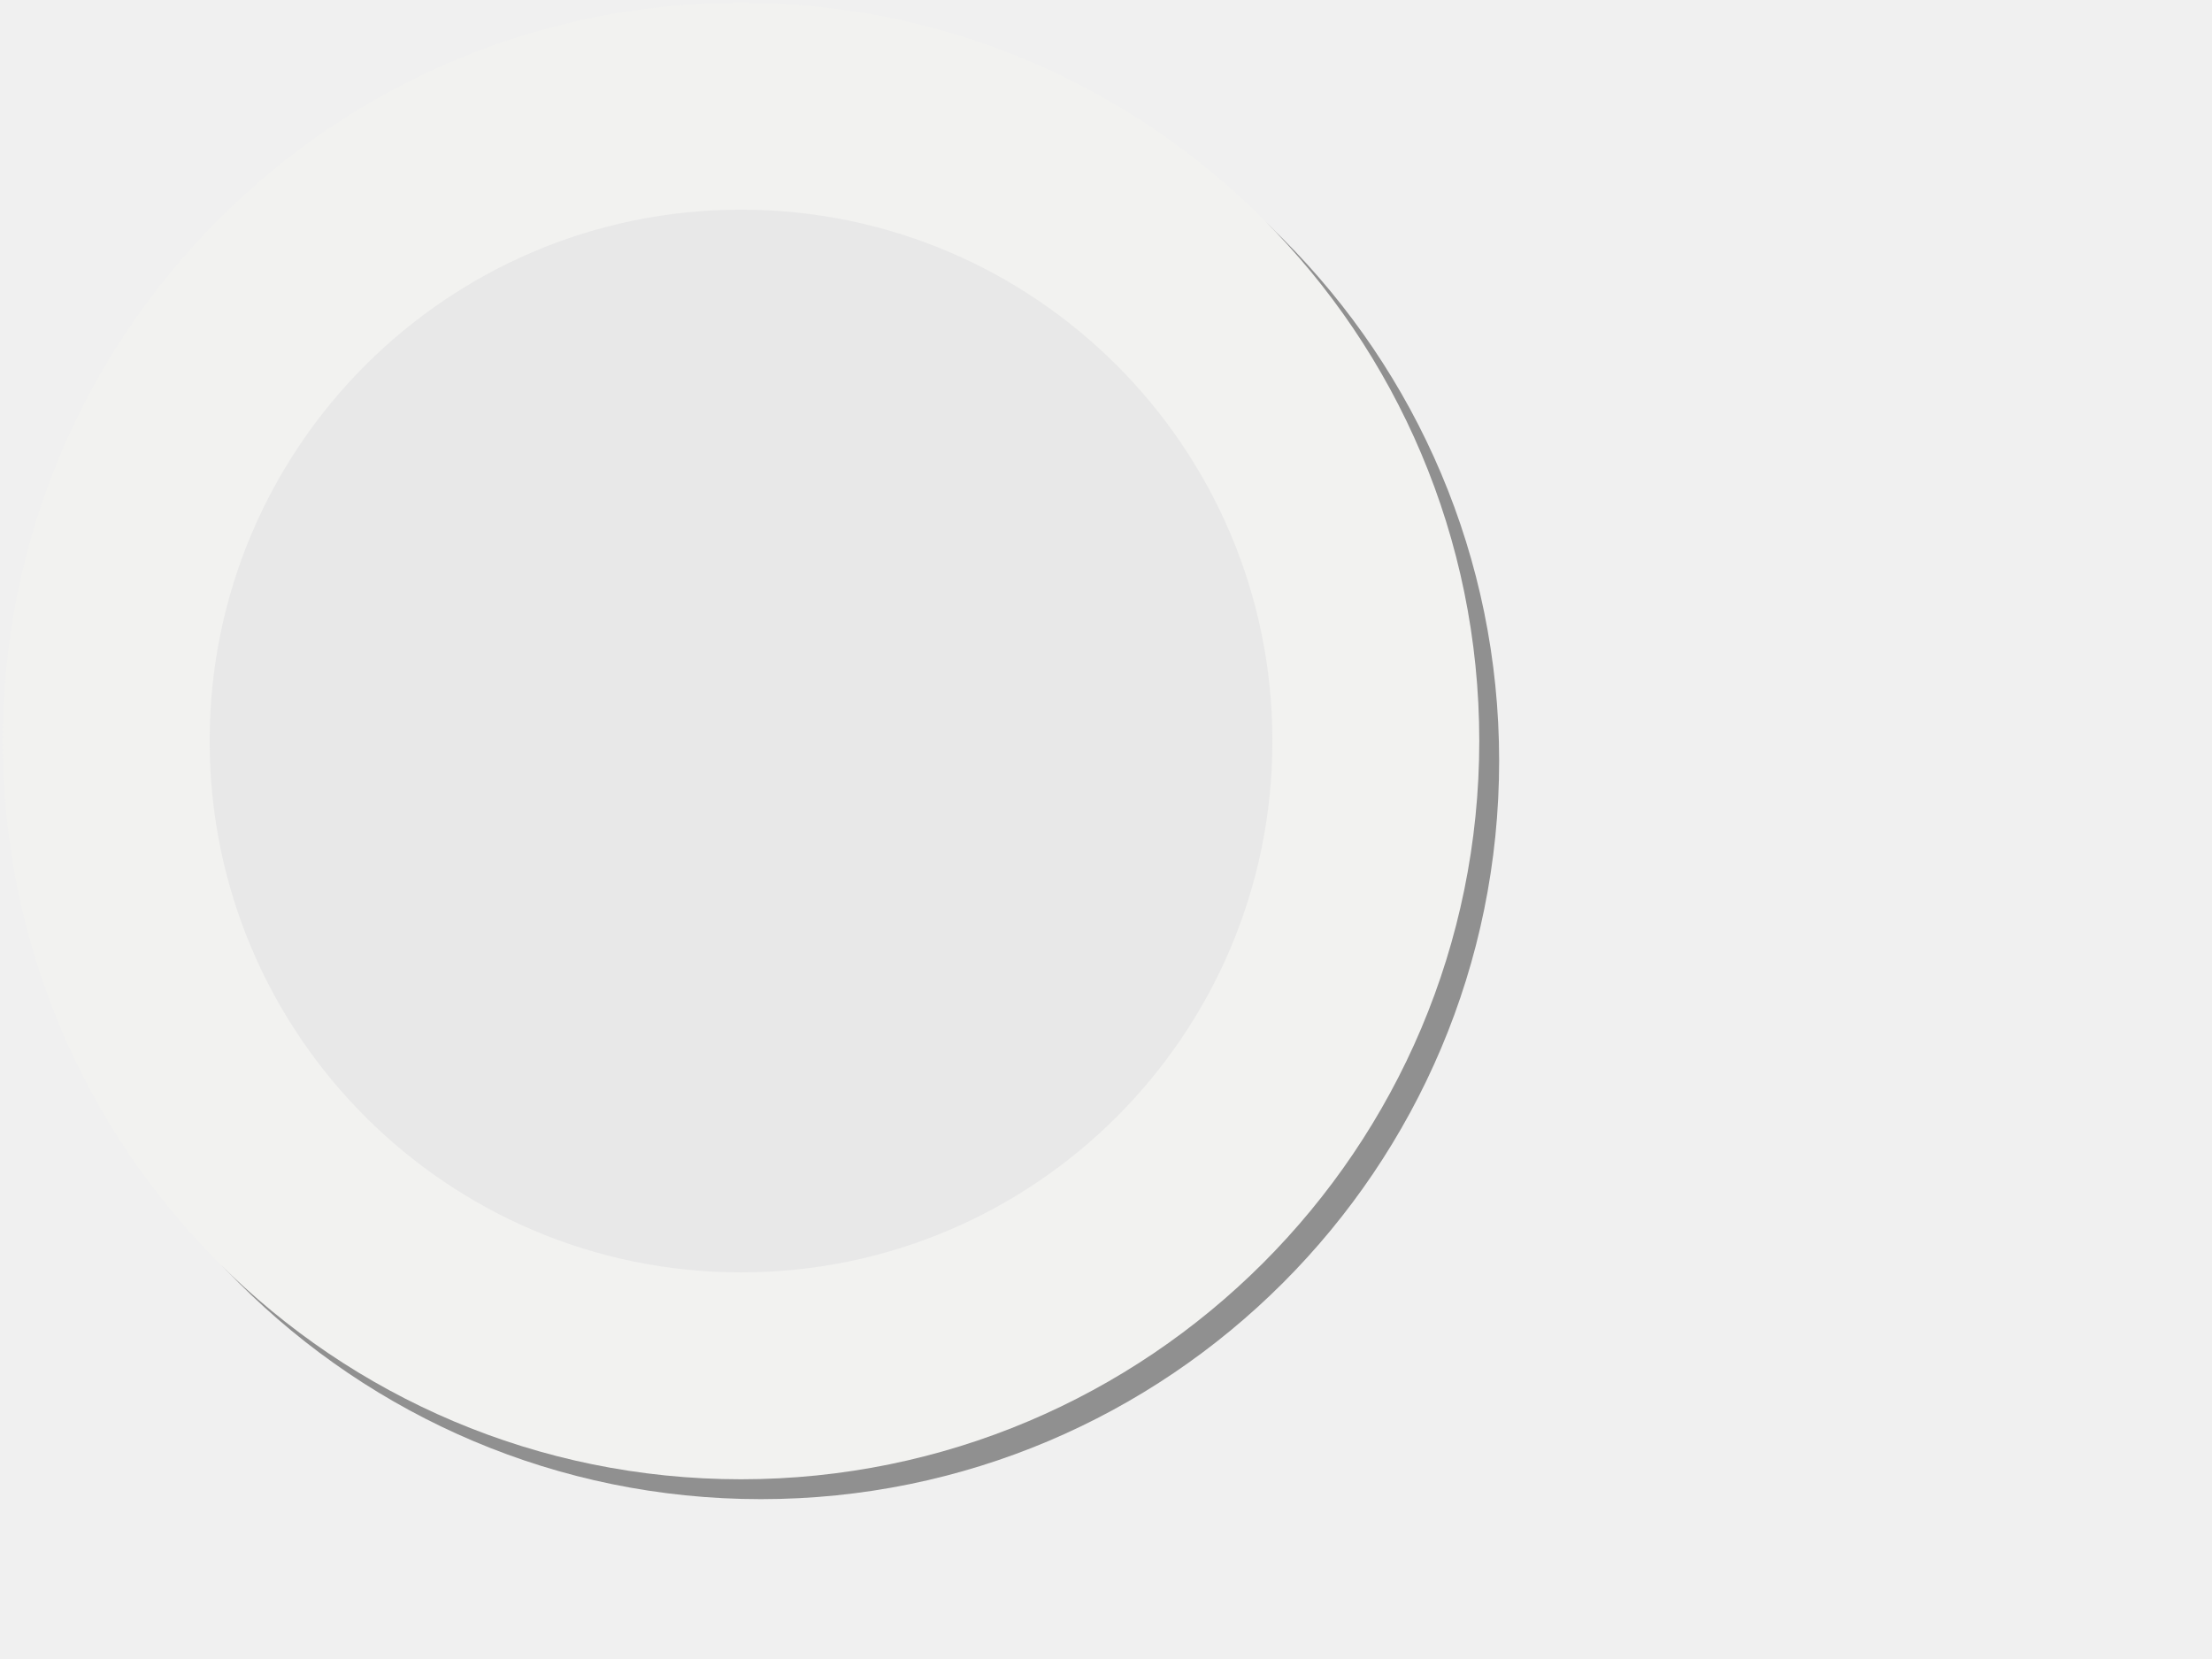
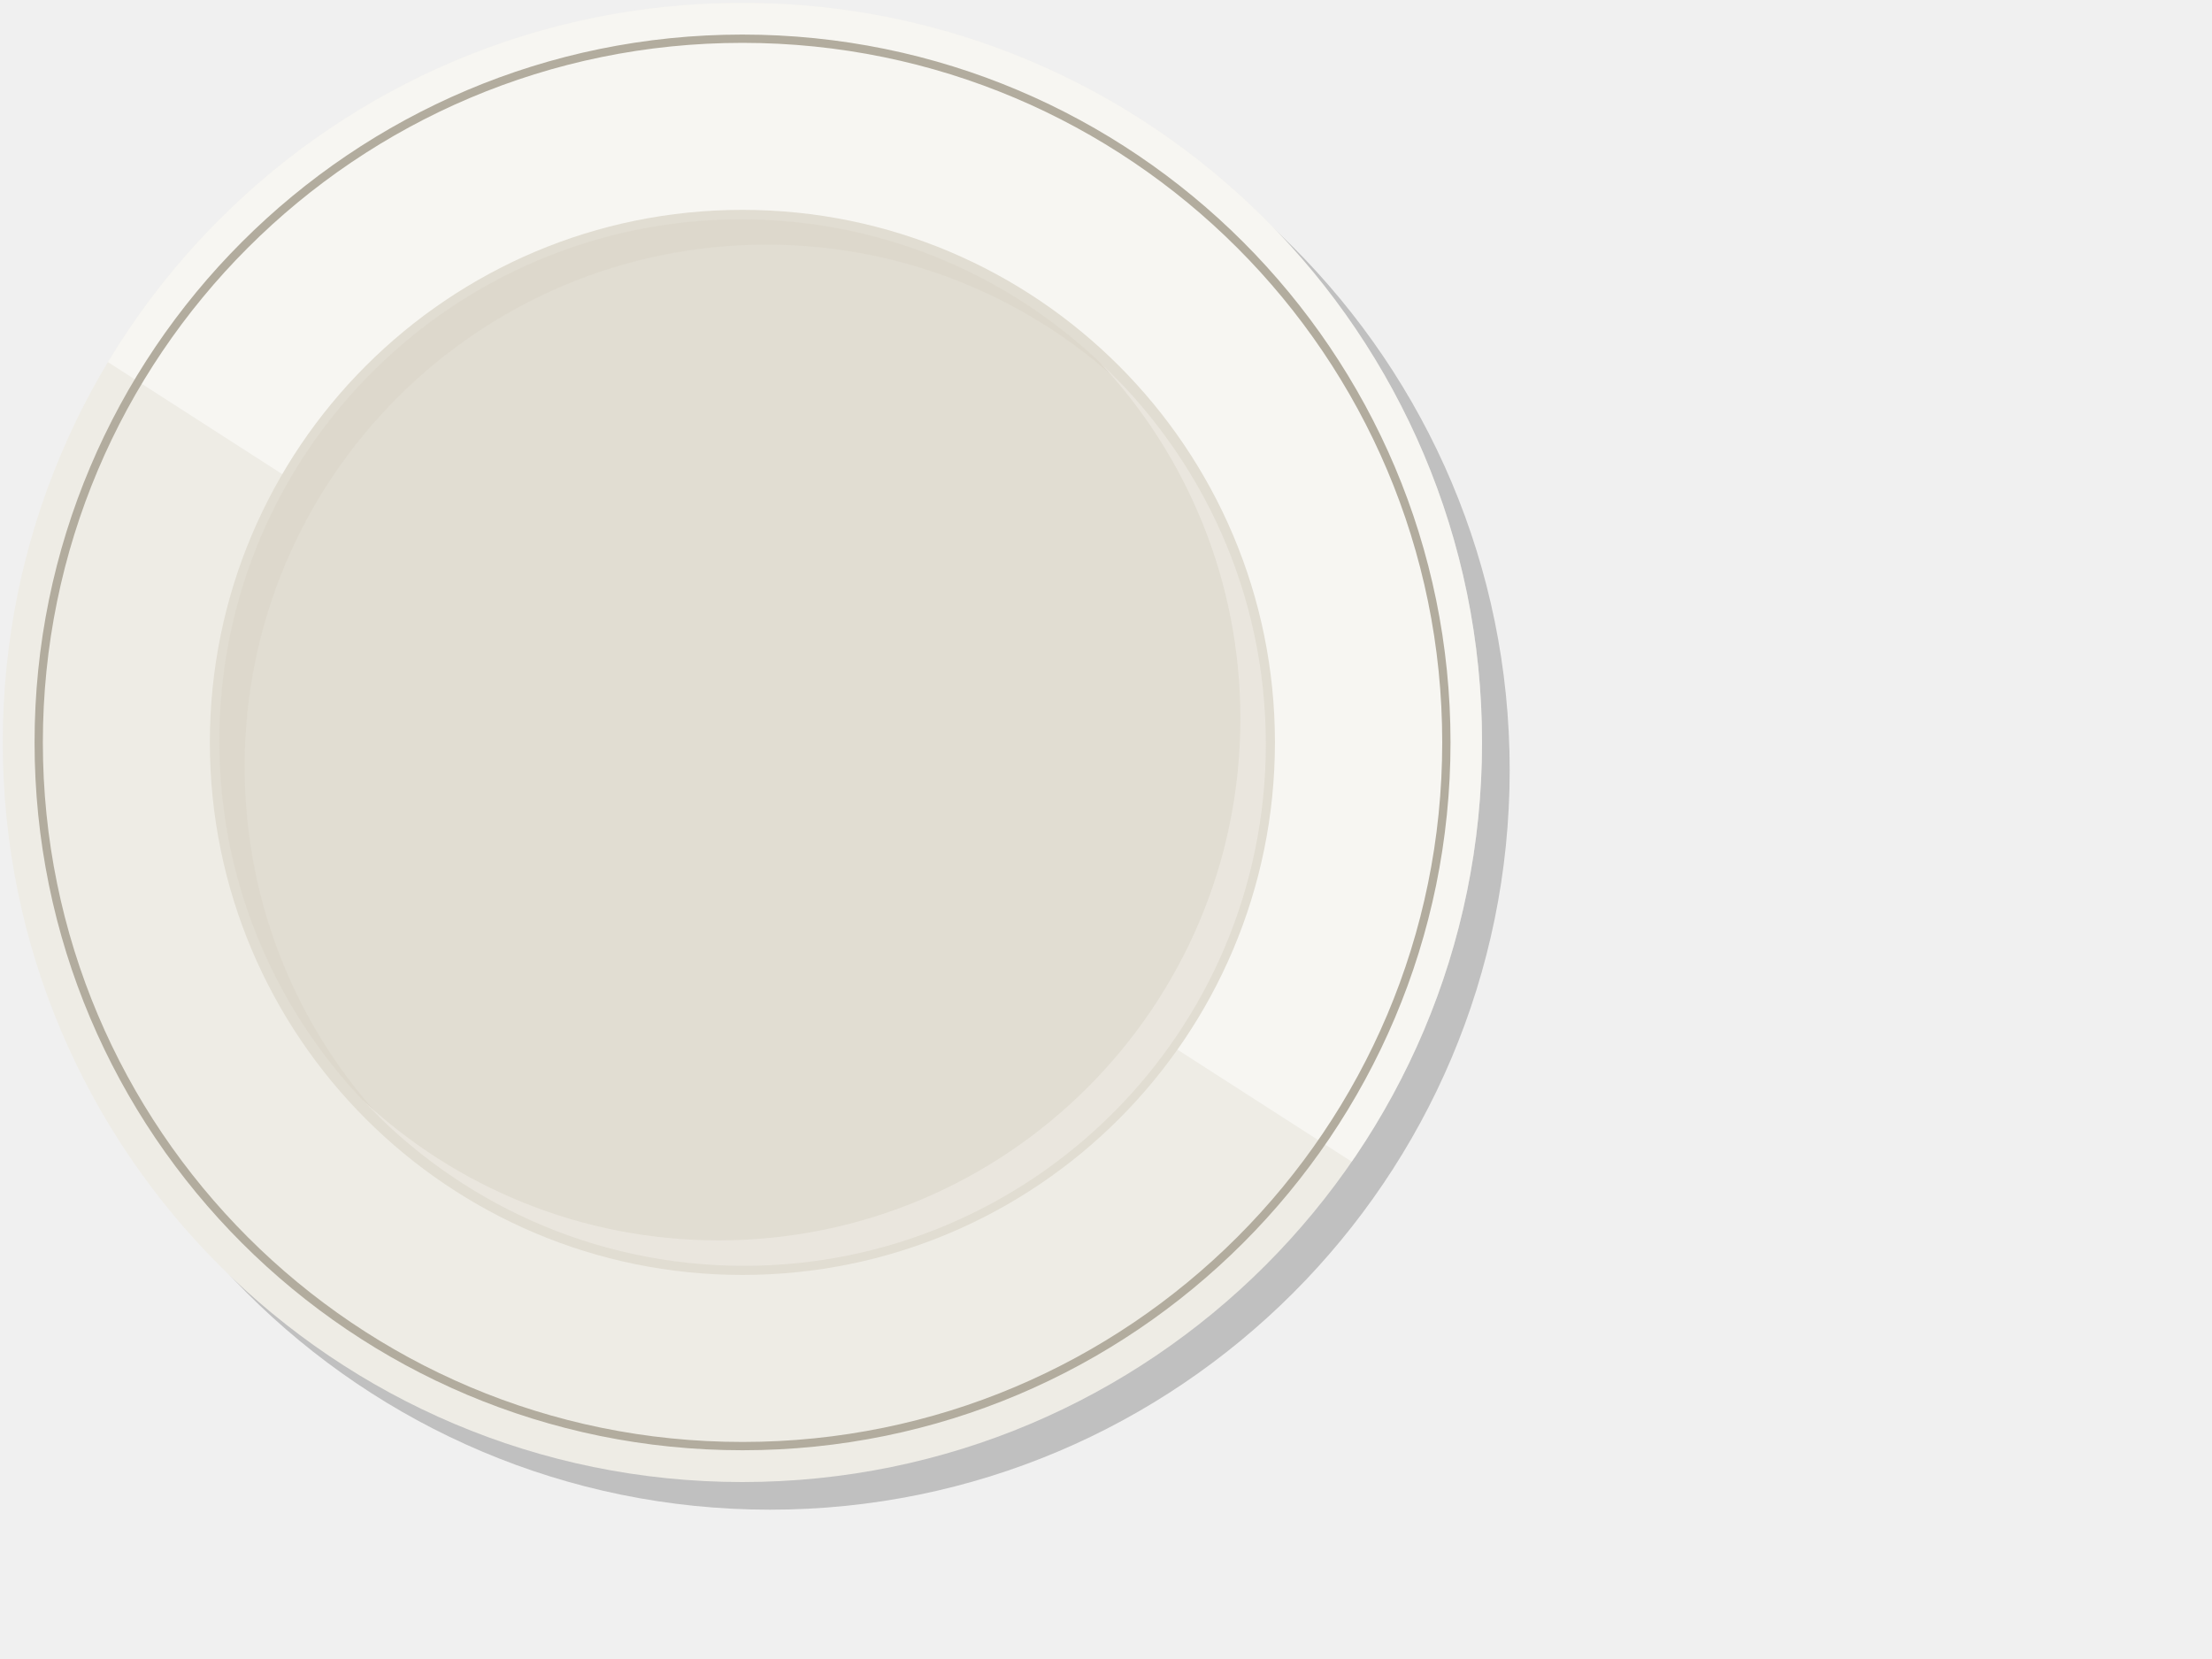
- <svg xmlns="http://www.w3.org/2000/svg" version="1.0" id="plate" x="0px" y="0px" width="800px" height="600px" viewBox="0 0 800 600" enable-background="new 0 0 800 600" xml:space="preserve">
+ <svg xmlns="http://www.w3.org/2000/svg" version="1.1" id="Layer_2" x="0px" y="0px" width="800px" height="600px" viewBox="265 -215 800 600" enable-background="new 265 -215 800 600" xml:space="preserve">
  <g>
    <g>
-       <g opacity="0.4">
-         <path d="M542.188,275.19c0,147.458-119.539,266.999-267,266.999c-147.457,0-267-119.541-267-266.999     c0-147.461,119.543-267.001,267-267.001C422.649,8.188,542.188,127.729,542.188,275.19z" />
+       <g opacity="0.2">
+         <circle cx="543.5" cy="63.5" r="267.5" />
      </g>
      <g>
-         <path fill="#F2F2F0" d="M535,268.001C535,415.459,415.461,535,268,535C120.543,535,1,415.459,1,268.001     C1,120.541,120.543,1,268,1C415.461,1,535,120.541,535,268.001z" />
+         <circle fill="#EEECE5" cx="533.5" cy="53.5" r="267.5" />
+       </g>
+       <defs>
+         <filter id="Adobe_OpacityMaskFilter" filterUnits="userSpaceOnUse" x="266" y="-214" width="535.1" height="535.1">
+           <feColorMatrix type="matrix" values="1 0 0 0 0  0 1 0 0 0  0 0 1 0 0  0 0 0 1 0" />
+         </filter>
+       </defs>
+       <mask maskUnits="userSpaceOnUse" x="266" y="-214" width="535.1" height="535.1" id="SVGID_1_">
+         <g filter="url(#Adobe_OpacityMaskFilter)">
+           <polygon fill="#FFFFFF" points="214.5,-141.6 844.5,263.4 917.6,-101.6 581.5,-335.7     " />
+         </g>
+       </mask>
+       <g opacity="0.5" mask="url(#SVGID_1_)">
+         <circle fill="#FFFFFF" cx="533.5" cy="53.5" r="267.5" />
+       </g>
+       <g>
+         <path fill="none" stroke="#B2AC9E" stroke-width="3" stroke-linecap="round" stroke-miterlimit="10" d="M788.1,53.5     c0,140.6-114,254.5-254.5,254.5C393,308.1,279,194.1,279,53.5C279-87,393-201,533.5-201C674.1-201,788.1-87,788.1,53.5z" />
      </g>
    </g>
-     <ellipse fill="#E8E8E8" cx="268.002" cy="268.001" rx="192.182" ry="192.176" />
+     <circle fill="#E1DDD2" cx="533.5" cy="53.5" r="192.6" />
+     <path opacity="0.3" fill="#D5CEC0" d="M353.5,62.2c0-104.2,84.5-188.7,188.7-188.7c49.8,0,95.1,19.3,128.8,50.8   c-34.5-36.9-83.5-60-138-60c-104.2,0-188.7,84.5-188.7,188.7c0,54.5,23.1,103.5,60,138C372.7,157.3,353.5,112,353.5,62.2z" />
+     <path opacity="0.5" fill="#F3EFEA" d="M713.6,44.9c0,104.2-84.5,188.7-188.7,188.7c-49.8,0-95.1-19.3-128.8-50.8   c34.5,36.9,83.5,60,138,60c104.2,0,188.7-84.5,188.7-188.7c0-54.5-23.1-103.5-60-138C694.3-50.2,713.6-4.9,713.6,44.9z" />
  </g>
</svg>
